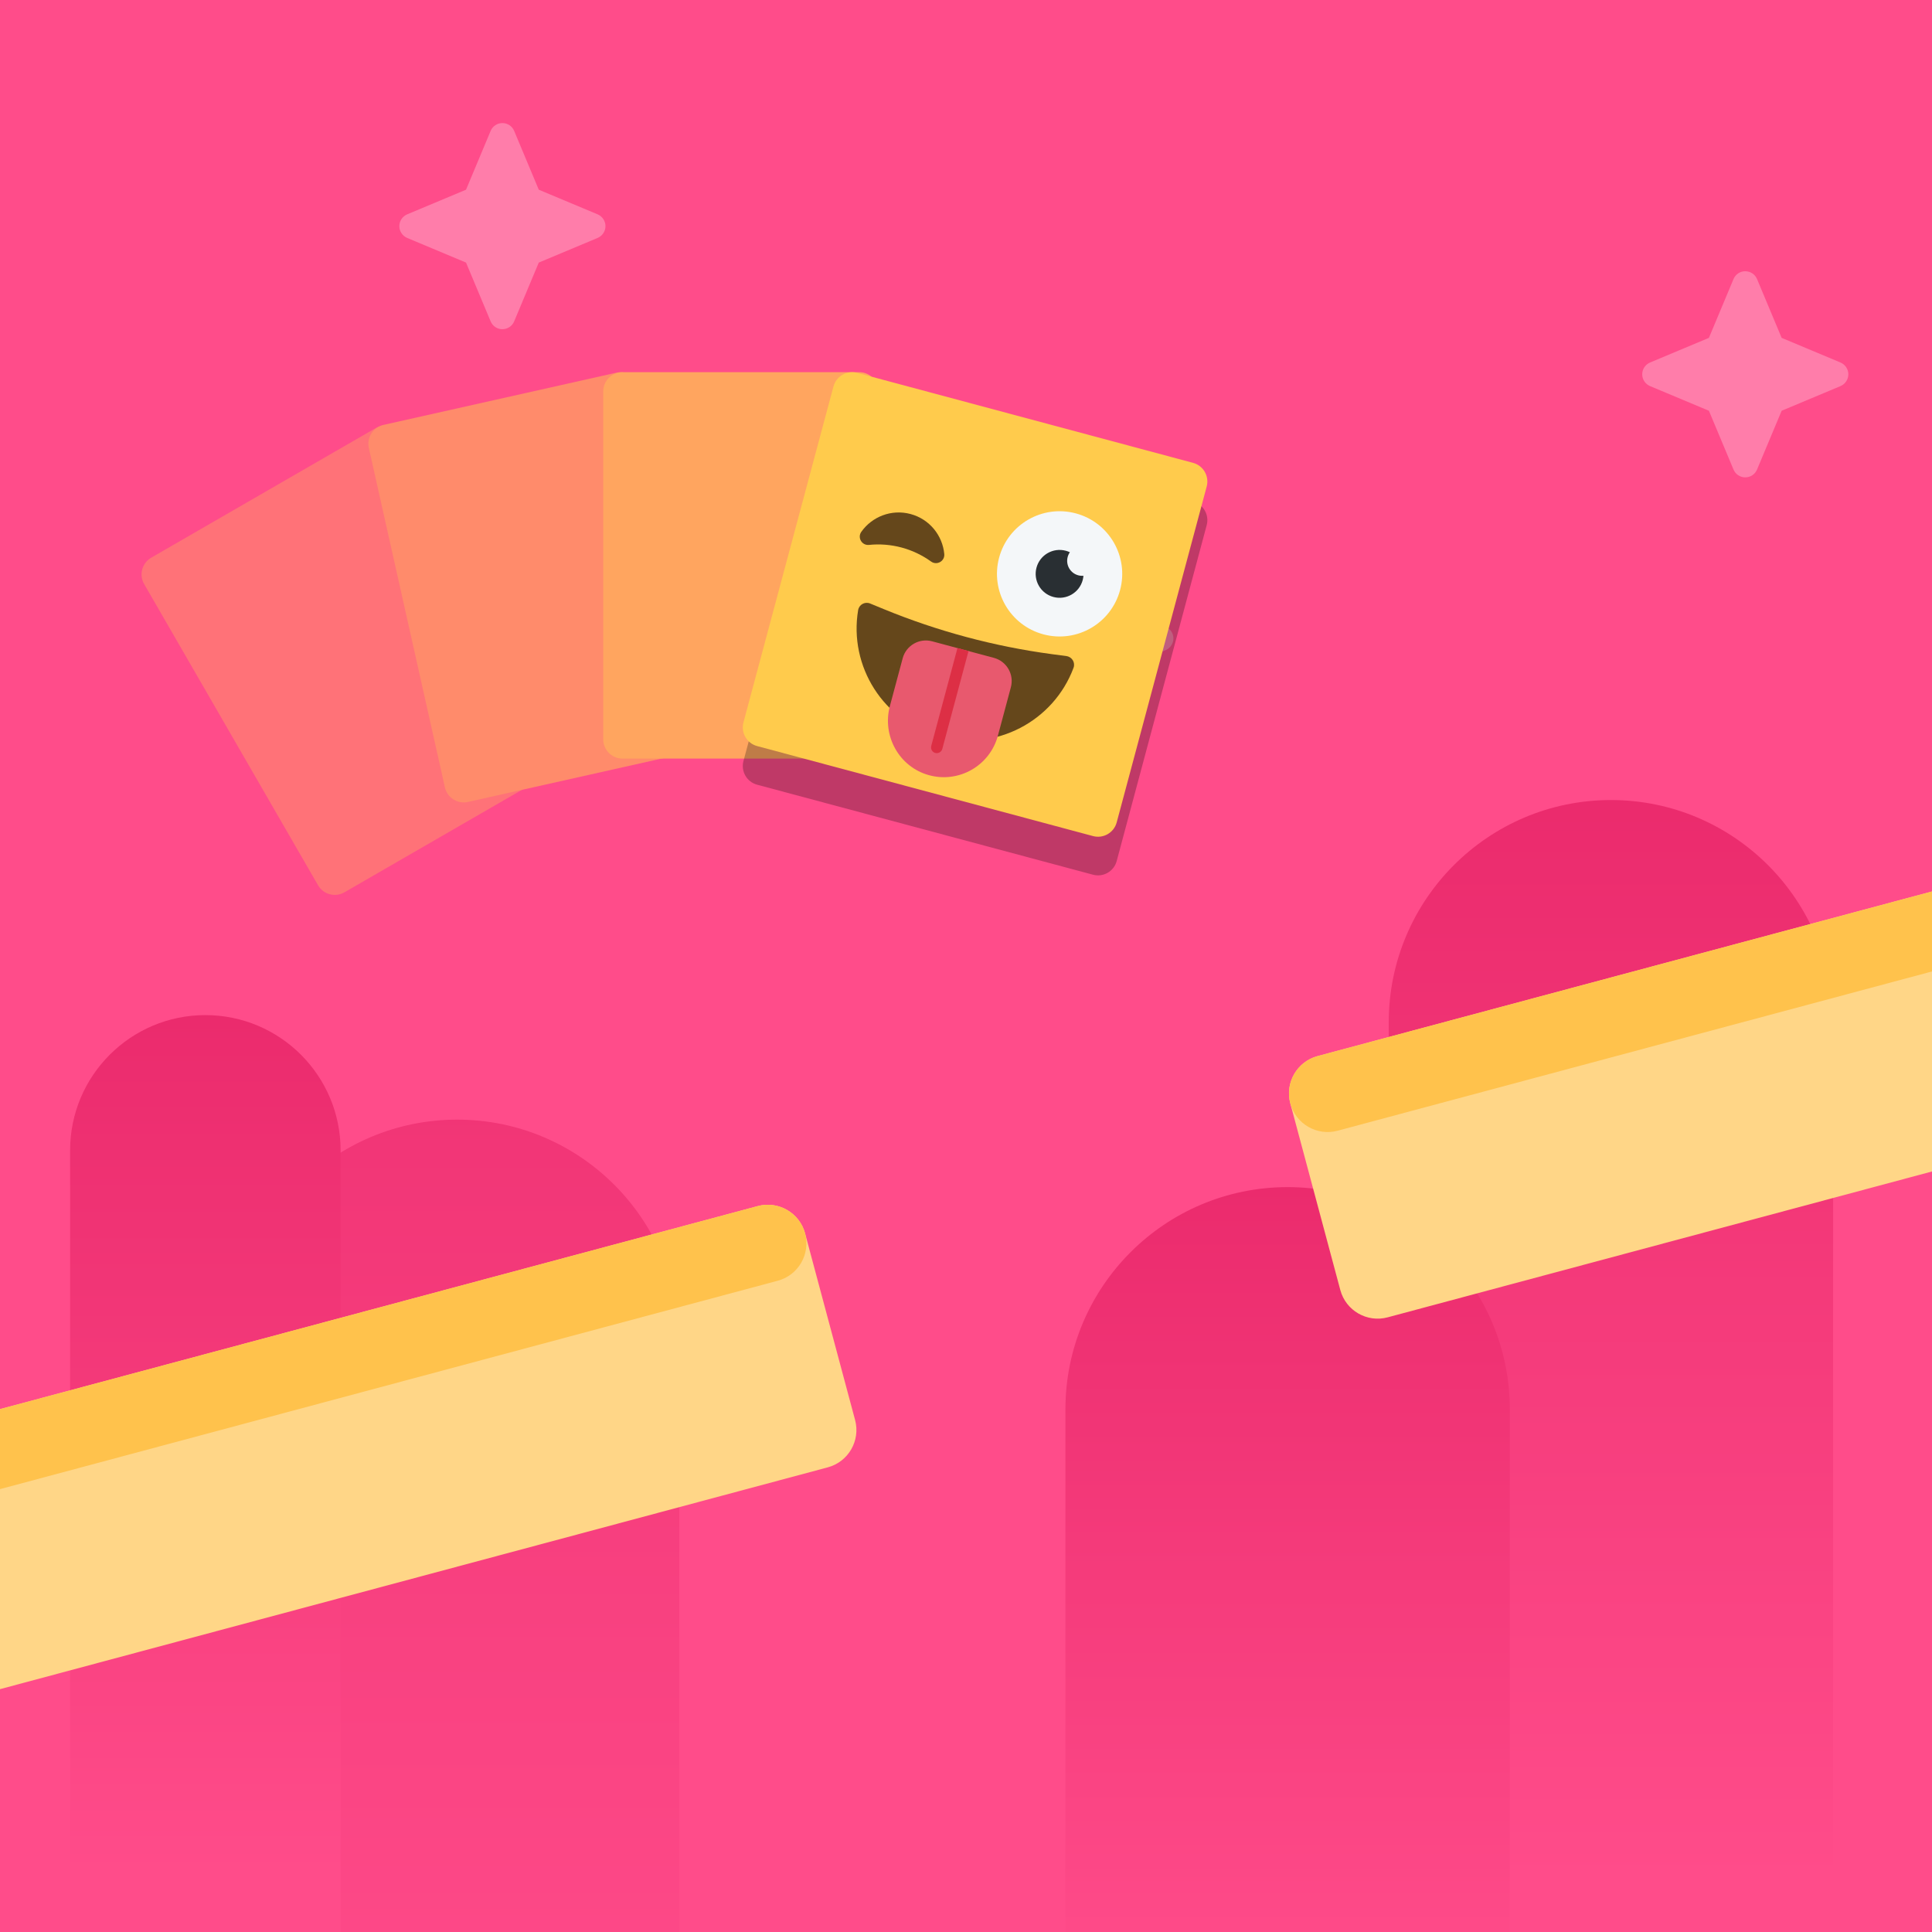
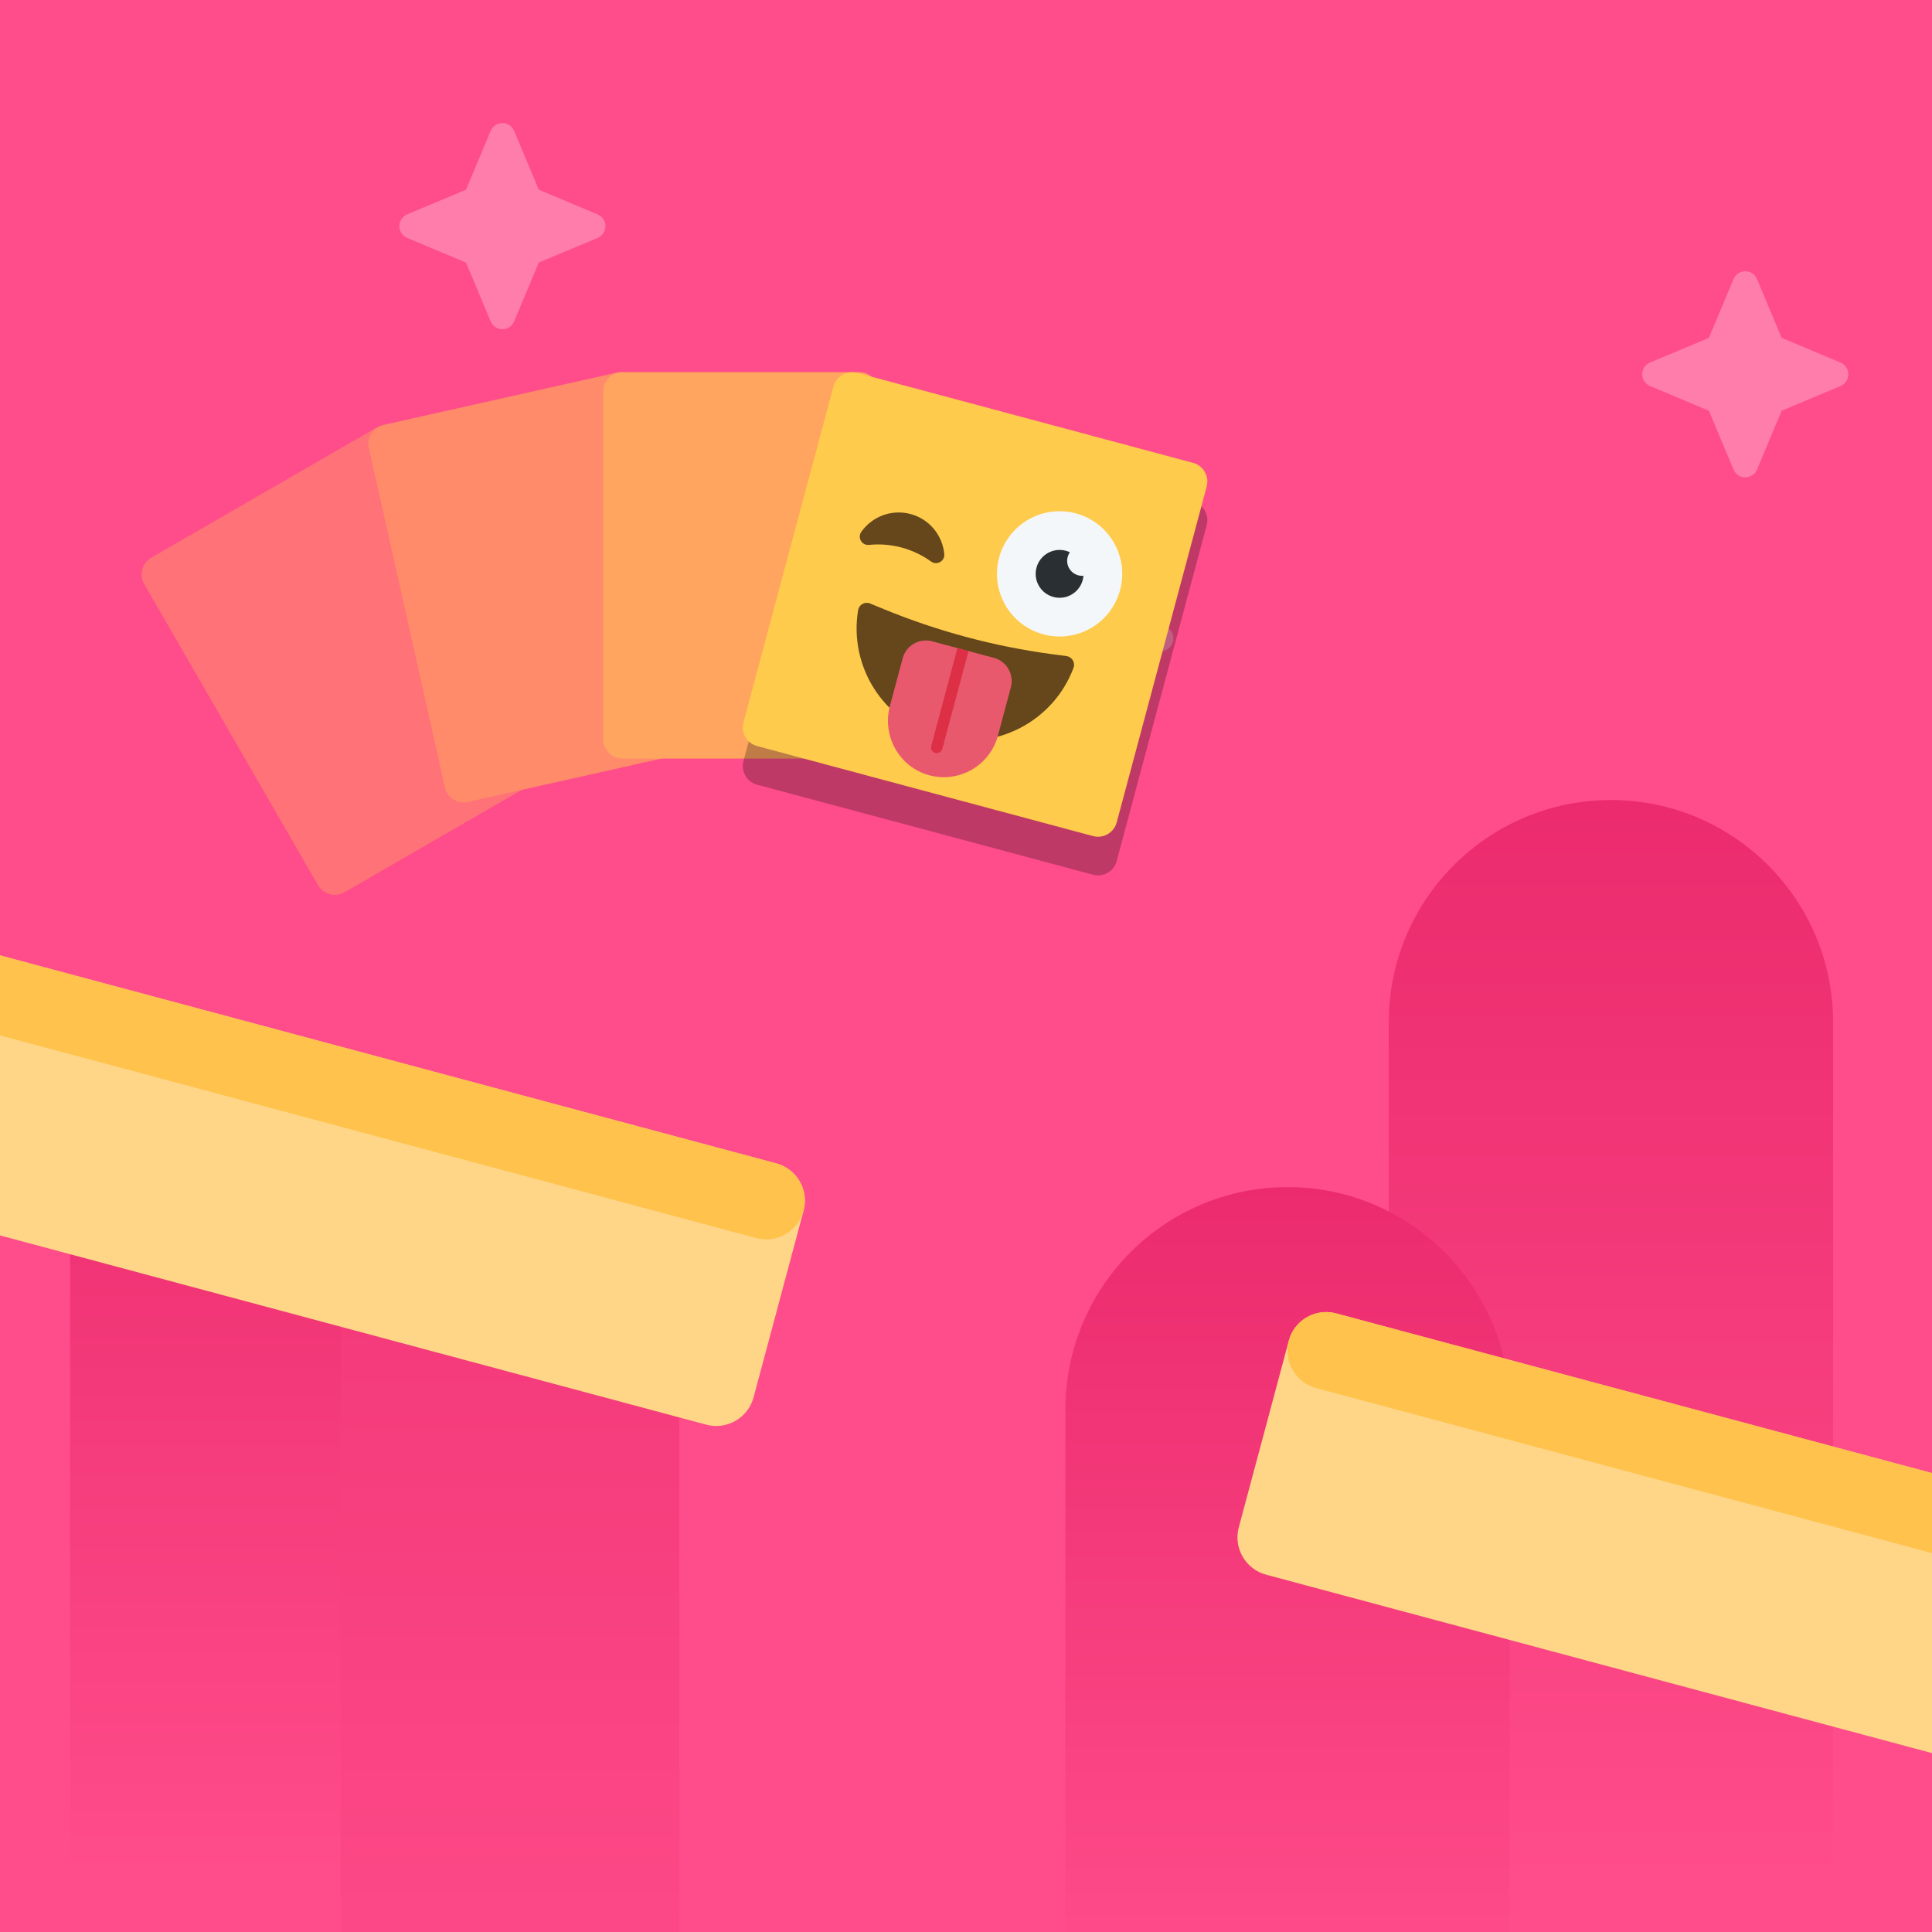
<svg xmlns="http://www.w3.org/2000/svg" width="100%" height="100%" viewBox="0 0 100 100" version="1.1" xml:space="preserve" style="fill-rule:evenodd;clip-rule:evenodd;stroke-linejoin:round;stroke-miterlimit:2;">
  <g id="background-play" transform="matrix(1,0,0,1,-378,-180)">
    <g>
      <g>
-         <clipPath id="_clip1">
-           <rect x="378" y="180" width="100" height="100" />
-         </clipPath>
-         <g clip-path="url(#_clip1)">
-           <g id="Background" transform="matrix(0.412391,0,0,0.682116,300.277,102.697)">
-             <rect x="188.469" y="113.328" width="242.489" height="146.603" style="fill:rgb(255,76,138);" />
-           </g>
-           <g transform="matrix(0.46,0,0,7.30769,-92.8378,-1604.66)">
-             <path d="M1100,253.721L1100,260.426C1100,261.295 1088.8,262 1075,262C1061.2,262 1050,261.295 1050,260.426L1050,253.721C1050,252.852 1061.2,252.147 1075,252.147C1088.8,252.147 1100,252.852 1100,253.721Z" style="fill:url(#_Linear2);" />
-           </g>
-           <g transform="matrix(0.28,0,0,4.46154,87.629,-878.382)">
-             <path d="M1100,250.569L1100,260.431C1100,261.297 1088.8,262 1075,262C1061.2,262 1050,261.297 1050,260.431L1050,250.569C1050,249.703 1061.2,249 1075,249C1088.8,249 1100,249.703 1100,250.569Z" style="fill:url(#_Linear3);" />
-           </g>
-           <g transform="matrix(0.46,0,0,5.61538,-33.1183,-1176.82)">
-             <path d="M1100,251.048L1100,259.952C1100,261.082 1088.8,262 1075,262C1061.2,262 1050,261.082 1050,259.952L1050,251.048C1050,249.918 1061.2,249 1075,249C1088.8,249 1100,249.918 1100,251.048Z" style="fill:url(#_Linear4);" />
-           </g>
-           <g transform="matrix(0.46,0,0,4.07451,-49.8534,-773.108)">
-             <path d="M1100,251.822L1100,259.178C1100,260.735 1088.8,262 1075,262C1061.2,262 1050,260.735 1050,259.178L1050,251.822C1050,250.265 1061.2,249 1075,249C1088.8,249 1100,250.265 1100,251.822Z" style="fill:url(#_Linear5);" />
-           </g>
-           <g transform="matrix(0.680899,0,0,0.680899,-303.011,63.1085)">
-             <path d="M1131.94,192.888C1132.09,192.527 1132.44,192.291 1132.83,192.291C1133.23,192.291 1133.58,192.527 1133.73,192.888L1135.6,197.356L1140.07,199.228C1140.43,199.379 1140.67,199.733 1140.67,200.126C1140.67,200.518 1140.43,200.872 1140.07,201.024L1135.6,202.896L1133.73,207.363C1133.58,207.725 1133.23,207.96 1132.83,207.96C1132.44,207.96 1132.09,207.725 1131.94,207.363L1130.07,202.896L1125.6,201.024C1125.24,200.872 1125,200.518 1125,200.126C1125,199.733 1125.24,199.379 1125.6,199.228L1130.07,197.356L1131.94,192.888Z" style="fill:rgb(255,125,170);" />
-           </g>
-           <g transform="matrix(0.680899,0,0,0.680899,-367.342,55.4395)">
-             <path d="M1131.94,192.888C1132.09,192.527 1132.44,192.291 1132.83,192.291C1133.23,192.291 1133.58,192.527 1133.73,192.888L1135.6,197.356L1140.07,199.228C1140.43,199.379 1140.67,199.733 1140.67,200.126C1140.67,200.518 1140.43,200.872 1140.07,201.024L1135.6,202.896L1133.73,207.363C1133.58,207.725 1133.23,207.96 1132.83,207.96C1132.44,207.96 1132.09,207.725 1131.94,207.363L1130.07,202.896L1125.6,201.024C1125.24,200.872 1125,200.518 1125,200.126C1125,199.733 1125.24,199.379 1125.6,199.228L1130.07,197.356L1131.94,192.888Z" style="fill:rgb(255,125,170);" />
-           </g>
-           <g transform="matrix(0.680899,0,0,0.680899,-337.945,76.7775)">
-             <path d="M1131.94,192.888C1132.09,192.527 1132.44,192.291 1132.83,192.291C1133.23,192.291 1133.58,192.527 1133.73,192.888L1135.6,197.356L1140.07,199.228C1140.43,199.379 1140.67,199.733 1140.67,200.126C1140.67,200.518 1140.43,200.872 1140.07,201.024L1135.6,202.896L1133.73,207.363C1133.58,207.725 1133.23,207.96 1132.83,207.96C1132.44,207.96 1132.09,207.725 1131.94,207.363L1130.07,202.896L1125.6,201.024C1125.24,200.872 1125,200.518 1125,200.126C1125,199.733 1125.24,199.379 1125.6,199.228L1130.07,197.356L1131.94,192.888Z" style="fill:rgb(255,125,170);" />
-           </g>
-           <g id="Cube" transform="matrix(0.965926,-0.258819,0.258819,0.965926,-44.5606,145.647)">
-             <g transform="matrix(1.01008,0,0,1.07406,378.171,177.556)">
-               <path d="M44.381,34.862L44.381,44.173C44.381,45.2 43.494,46.035 42.401,46.035L-15.02,46.035C-16.113,46.035 -17,45.2 -17,44.173L-17,34.862C-17,33.834 -16.113,33 -15.02,33L42.401,33C43.494,33 44.381,33.834 44.381,34.862Z" style="fill:rgb(255,214,135);" />
+         <g>
+           <clipPath id="_clip1">
+             <rect x="378" y="180" width="100" height="100" />
+           </clipPath>
+           <g clip-path="url(#_clip1)">
+             <g id="Background" transform="matrix(0.412391,0,0,0.682116,300.277,102.697)">
+               <rect x="188.469" y="113.328" width="242.489" height="146.603" style="fill:rgb(255,76,138);" />
            </g>
-             <g transform="matrix(1.01008,0,0,0.306874,378.171,202.873)">
-               <path d="M44.381,39.517C44.381,43.114 43.494,46.035 42.401,46.035L-15.02,46.035C-16.113,46.035 -17,43.114 -17,39.517C-17,35.92 -16.113,33 -15.02,33L42.401,33C43.494,33 44.381,35.92 44.381,39.517Z" style="fill:rgb(255,194,76);" />
+             <g transform="matrix(0.46,0,0,7.30769,-92.8378,-1604.66)">
+               <path d="M1100,253.721L1100,260.426C1100,261.295 1088.8,262 1075,262C1061.2,262 1050,261.295 1050,260.426L1050,253.721C1050,252.852 1061.2,252.147 1075,252.147C1088.8,252.147 1100,252.852 1100,253.721Z" style="fill:url(#_Linear2);" />
            </g>
-           </g>
-           <g id="Cube1" transform="matrix(0.965926,-0.258819,0.258819,0.965926,40.4409,122.871)">
-             <g transform="matrix(1.01008,0,0,1.07406,378.171,177.556)">
-               <path d="M44.381,34.862L44.381,44.173C44.381,45.2 43.494,46.035 42.401,46.035L-15.02,46.035C-16.113,46.035 -17,45.2 -17,44.173L-17,34.862C-17,33.834 -16.113,33 -15.02,33L42.401,33C43.494,33 44.381,33.834 44.381,34.862Z" style="fill:rgb(255,214,135);" />
+             <g transform="matrix(0.28,0,0,4.46154,87.629,-878.382)">
+               <path d="M1100,250.569L1100,260.431C1100,261.297 1088.8,262 1075,262C1061.2,262 1050,261.297 1050,260.431L1050,250.569C1050,249.703 1061.2,249 1075,249C1088.8,249 1100,249.703 1100,250.569Z" style="fill:url(#_Linear3);" />
            </g>
-             <g transform="matrix(1.01008,0,0,0.306874,378.171,202.873)">
-               <path d="M44.381,39.517C44.381,43.114 43.494,46.035 42.401,46.035L-15.02,46.035C-16.113,46.035 -17,43.114 -17,39.517C-17,35.92 -16.113,33 -15.02,33L42.401,33C43.494,33 44.381,35.92 44.381,39.517Z" style="fill:rgb(255,194,76);" />
+             <g transform="matrix(0.46,0,0,5.61538,-33.1183,-1176.82)">
+               <path d="M1100,251.048L1100,259.952C1100,261.082 1088.8,262 1075,262C1061.2,262 1050,261.082 1050,259.952L1050,251.048C1050,249.918 1061.2,249 1075,249C1088.8,249 1100,249.918 1100,251.048Z" style="fill:url(#_Linear4);" />
            </g>
-           </g>
-           <g id="Player" transform="matrix(0.00104885,0.000281037,-0.000281037,0.00104885,423.596,202.474)">
-             <g transform="matrix(19.5631,-19.5631,25.4377,25.4377,-32725.2,15339.1)">
-               <path d="M512,25.6L512,486.4C512,500.529 497.084,512 478.713,512L33.287,512C14.916,512 0,500.529 0,486.4L0,25.6C0,11.471 14.916,0 33.287,0L478.713,0C497.084,0 512,11.471 512,25.6Z" style="fill:rgb(255,114,120);" />
+             <g transform="matrix(0.46,0,0,4.07451,-49.8534,-773.108)">
+               <path d="M1100,251.822L1100,259.178C1100,260.735 1088.8,262 1075,262C1061.2,262 1050,260.735 1050,259.178L1050,251.822C1050,250.265 1061.2,249 1075,249C1088.8,249 1100,250.265 1100,251.822Z" style="fill:url(#_Linear5);" />
            </g>
-             <g transform="matrix(22.8955,-11.9863,16.6851,31.8709,-23834.5,6136.39)">
-               <path d="M512,25.6L512,486.4C512,500.529 496.032,512 476.364,512L35.636,512C15.968,512 0,500.529 0,486.4L0,25.6C0,11.471 15.968,0 35.636,0L476.364,0C496.032,0 512,11.471 512,25.6Z" style="fill:rgb(255,139,107);" />
+             <g transform="matrix(0.680899,0,0,0.680899,-303.011,63.1085)">
+               <path d="M1131.94,192.888C1132.09,192.527 1132.44,192.291 1132.83,192.291C1133.23,192.291 1133.58,192.527 1133.73,192.888L1135.6,197.356L1140.07,199.228C1140.43,199.379 1140.67,199.733 1140.67,200.126C1140.67,200.518 1140.43,200.872 1140.07,201.024L1135.6,202.896L1133.73,207.363C1133.58,207.725 1133.23,207.96 1132.83,207.96C1132.44,207.96 1132.09,207.725 1131.94,207.363L1130.07,202.896L1125.6,201.024C1125.24,200.872 1125,200.518 1125,200.126C1125,199.733 1125.24,199.379 1125.6,199.228L1130.07,197.356L1131.94,192.888Z" style="fill:rgb(255,125,170);" />
            </g>
-             <g transform="matrix(24.7545,-6.63295,9.31083,34.7485,-13551.7,570.431)">
-               <path d="M512,25.6L512,486.4C512,500.529 495.898,512 476.065,512L35.935,512C16.102,512 0,500.529 0,486.4L0,25.6C0,11.471 16.102,0 35.935,0L476.065,0C495.898,0 512,11.471 512,25.6Z" style="fill:rgb(255,165,95);" />
+             <g transform="matrix(0.680899,0,0,0.680899,-367.342,55.4395)">
+               <path d="M1131.94,192.888C1132.09,192.527 1132.44,192.291 1132.83,192.291C1133.23,192.291 1133.58,192.527 1133.73,192.888L1135.6,197.356L1140.07,199.228C1140.43,199.379 1140.67,199.733 1140.67,200.126C1140.67,200.518 1140.43,200.872 1140.07,201.024L1135.6,202.896L1133.73,207.363C1133.58,207.725 1133.23,207.96 1132.83,207.96C1132.44,207.96 1132.09,207.725 1131.94,207.363L1130.07,202.896L1125.6,201.024C1125.24,200.872 1125,200.518 1125,200.126C1125,199.733 1125.24,199.379 1125.6,199.228L1130.07,197.356L1131.94,192.888Z" style="fill:rgb(255,125,170);" />
            </g>
-             <g id="Skin" transform="matrix(1.66939,1.10934e-31,3.64848e-30,1.66939,-4308.34,-4469.98)">
-               <g transform="matrix(21.5493,0,1.92771e-30,21.5493,919.578,1161.04)">
-                 <g transform="matrix(1,0,0,1,13.2515,49.4554)">
-                   <path d="M512,25.6L512,486.4C512,500.529 500.529,512 486.4,512L25.6,512C11.471,512 0,500.529 0,486.4L0,25.6C0,11.471 11.471,0 25.6,0L486.4,0C500.529,0 512,11.471 512,25.6Z" style="fill-opacity:0.25;" />
+             <g transform="matrix(0.680899,0,0,0.680899,-337.945,76.7775)">
+               <path d="M1131.94,192.888C1132.09,192.527 1132.44,192.291 1132.83,192.291C1133.23,192.291 1133.58,192.527 1133.73,192.888L1135.6,197.356L1140.07,199.228C1140.43,199.379 1140.67,199.733 1140.67,200.126C1140.67,200.518 1140.43,200.872 1140.07,201.024L1135.6,202.896L1133.73,207.363C1133.58,207.725 1133.23,207.96 1132.83,207.96C1132.44,207.96 1132.09,207.725 1131.94,207.363L1130.07,202.896L1125.6,201.024C1125.24,200.872 1125,200.518 1125,200.126C1125,199.733 1125.24,199.379 1125.6,199.228L1130.07,197.356L1131.94,192.888Z" style="fill:rgb(255,125,170);" />
+             </g>
+             <g id="Cube" transform="matrix(0.965926,-0.258819,0.258819,0.965926,-44.5606,145.647)">
+               <g transform="matrix(0.874755,0.50504,-0.53703,0.930163,403.127,159.004)">
+                 <path d="M44.381,34.862L44.381,44.173C44.381,45.2 43.494,46.035 42.401,46.035L-15.02,46.035C-16.113,46.035 -17,45.2 -17,44.173L-17,34.862C-17,33.834 -16.113,33 -15.02,33L42.401,33C43.494,33 44.381,33.834 44.381,34.862Z" style="fill:rgb(255,214,135);" />
+               </g>
+               <g transform="matrix(0.874755,0.50504,-0.153437,0.265761,390.468,180.929)">
+                 <path d="M44.381,39.517C44.381,43.114 43.494,46.035 42.401,46.035L-15.02,46.035C-16.113,46.035 -17,43.114 -17,39.517C-17,35.92 -16.113,33 -15.02,33L42.401,33C43.494,33 44.381,35.92 44.381,39.517Z" style="fill:rgb(255,194,76);" />
+               </g>
+             </g>
+             <g id="Cube1" transform="matrix(0.965926,-0.258819,0.258819,0.965926,40.4409,122.871)">
+               <g transform="matrix(0.874755,0.50504,-0.53703,0.930163,391.337,203.004)">
+                 <path d="M44.381,34.862L44.381,44.173C44.381,45.2 43.494,46.035 42.401,46.035L-15.02,46.035C-16.113,46.035 -17,45.2 -17,44.173L-17,34.862C-17,33.834 -16.113,33 -15.02,33L42.401,33C43.494,33 44.381,33.834 44.381,34.862Z" style="fill:rgb(255,214,135);" />
+               </g>
+               <g transform="matrix(0.874755,0.50504,-0.153437,0.265761,378.679,224.929)">
+                 <path d="M44.381,39.517C44.381,43.114 43.494,46.035 42.401,46.035L-15.02,46.035C-16.113,46.035 -17,43.114 -17,39.517C-17,35.92 -16.113,33 -15.02,33L42.401,33C43.494,33 44.381,35.92 44.381,39.517Z" style="fill:rgb(255,194,76);" />
+               </g>
+             </g>
+             <g id="Player" transform="matrix(0.00104885,0.000281037,-0.000281037,0.00104885,423.596,202.474)">
+               <g transform="matrix(19.5631,-19.5631,25.4377,25.4377,-32725.2,15339.1)">
+                 <path d="M512,25.6L512,486.4C512,500.529 497.084,512 478.713,512L33.287,512C14.916,512 0,500.529 0,486.4L0,25.6C0,11.471 14.916,0 33.287,0L478.713,0C497.084,0 512,11.471 512,25.6Z" style="fill:rgb(255,114,120);" />
+               </g>
+               <g transform="matrix(22.8955,-11.9863,16.6851,31.8709,-23834.5,6136.39)">
+                 <path d="M512,25.6L512,486.4C512,500.529 496.032,512 476.364,512L35.636,512C15.968,512 0,500.529 0,486.4L0,25.6C0,11.471 15.968,0 35.636,0L476.364,0C496.032,0 512,11.471 512,25.6Z" style="fill:rgb(255,139,107);" />
+               </g>
+               <g transform="matrix(24.7545,-6.63295,9.31083,34.7485,-13551.7,570.431)">
+                 <path d="M512,25.6L512,486.4C512,500.529 495.898,512 476.065,512L35.935,512C16.102,512 0,500.529 0,486.4L0,25.6C0,11.471 16.102,0 35.935,0L476.065,0C495.898,0 512,11.471 512,25.6Z" style="fill:rgb(255,165,95);" />
+               </g>
+               <g id="Skin" transform="matrix(1.66939,1.10934e-31,3.64848e-30,1.66939,-4308.34,-4469.98)">
+                 <g transform="matrix(21.5493,0,1.92771e-30,21.5493,919.578,1161.04)">
+                   <g transform="matrix(1,0,0,1,13.2515,49.4554)">
+                     <path d="M512,25.6L512,486.4C512,500.529 500.529,512 486.4,512L25.6,512C11.471,512 0,500.529 0,486.4L0,25.6C0,11.471 11.471,0 25.6,0L486.4,0C500.529,0 512,11.471 512,25.6Z" style="fill-opacity:0.25;" />
+                   </g>
+                   <path d="M512,25.6L512,486.4C512,500.529 500.529,512 486.4,512L25.6,512C11.471,512 0,500.529 0,486.4L0,25.6C0,11.471 11.471,0 25.6,0L486.4,0C500.529,0 512,11.471 512,25.6Z" style="fill:rgb(255,203,76);" />
                </g>
-                 <path d="M512,25.6L512,486.4C512,500.529 500.529,512 486.4,512L25.6,512C11.471,512 0,500.529 0,486.4L0,25.6C0,11.471 11.471,0 25.6,0L486.4,0C500.529,0 512,11.471 512,25.6Z" style="fill:rgb(255,203,76);" />
-               </g>
-               <g transform="matrix(21.5493,0,2.12493e-30,21.5493,3533.89,10566.3)">
-                 <path d="M0,-145.689C-7.369,-146.643 -13.763,-140.517 -13.053,-133.122C-5.837,-57.881 57.552,0.954 134.683,0.954C211.813,0.954 275.202,-57.881 282.419,-133.122C283.128,-140.517 276.734,-146.643 269.365,-145.689L250.389,-143.235C173.571,-133.297 95.794,-133.297 18.977,-143.235L0,-145.689Z" style="fill:rgb(101,71,27);fill-rule:nonzero;" />
-               </g>
-               <g transform="matrix(21.5493,0,2.12493e-30,21.5493,4906.16,4732.69)">
-                 <path d="M0,50.424C8.841,53.783 17.562,45.184 14.292,36.31C5.761,13.154 -16.499,-3.359 -42.615,-3.359C-68.732,-3.359 -90.992,13.154 -99.523,36.31C-102.792,45.184 -94.072,53.783 -85.231,50.424C-57.779,39.991 -27.452,39.991 0,50.424" style="fill:rgb(101,71,27);fill-rule:nonzero;" />
-               </g>
-               <g transform="matrix(-2.12493e-30,-21.5493,-21.5493,0,8541.19,3421.03)">
-                 <path d="M-82.975,-82.974C-37.15,-82.974 0,-45.826 0,0.001C0,45.825 -37.15,82.975 -82.975,82.975C-128.8,82.975 -165.949,45.825 -165.949,0.001C-165.949,-45.826 -128.8,-82.974 -82.975,-82.974" style="fill:rgb(244,247,249);fill-rule:nonzero;" />
-               </g>
-               <g transform="matrix(-2.12493e-30,-21.5493,-21.5493,0,8541.19,4525.88)">
-                 <path d="M-31.704,-31.703C-14.194,-31.703 0,-17.51 0,0C0,17.51 -14.194,31.704 -31.704,31.704C-49.213,31.704 -63.407,17.51 -63.407,0C-63.407,-17.51 -49.213,-31.703 -31.704,-31.703" style="fill:rgb(41,47,51);fill-rule:nonzero;" />
-               </g>
-               <g transform="matrix(-2.12493e-30,-21.5493,-21.5493,0,9067.22,4254.82)">
-                 <path d="M-19.872,-19.872C-8.897,-19.872 0,-10.976 0,0C0,10.976 -8.897,19.872 -19.872,19.872C-30.847,19.872 -39.744,10.976 -39.744,0C-39.744,-10.976 -30.847,-19.872 -19.872,-19.872" style="fill:rgb(244,247,249);fill-rule:nonzero;" />
-               </g>
-               <g transform="matrix(21.5493,0,2.12493e-30,21.5493,4837.03,11048)">
-                 <path d="M0,-109.097L0,-43.625C0,-2.706 32.729,31.211 73.647,31.514C114.891,31.82 148.42,-1.521 148.42,-42.694L148.42,-109.097C148.42,-126.67 134.174,-140.917 116.601,-140.917L31.819,-140.917C14.246,-140.917 0,-126.67 0,-109.097" style="fill:rgb(232,89,110);fill-rule:nonzero;" />
-               </g>
-               <g transform="matrix(21.5493,0,2.12493e-30,21.5493,6272.59,11067.3)">
-                 <path d="M0,-141.812L0,-7.592C0,-3.399 3.399,0 7.593,0C11.786,0 15.186,-3.399 15.186,-7.592L15.186,-141.812L0,-141.812Z" style="fill:rgb(221,47,69);fill-rule:nonzero;" />
+                 <g transform="matrix(21.5493,0,2.12493e-30,21.5493,3533.89,10566.3)">
+                   <path d="M0,-145.689C-7.369,-146.643 -13.763,-140.517 -13.053,-133.122C-5.837,-57.881 57.552,0.954 134.683,0.954C211.813,0.954 275.202,-57.881 282.419,-133.122C283.128,-140.517 276.734,-146.643 269.365,-145.689L250.389,-143.235C173.571,-133.297 95.794,-133.297 18.977,-143.235L0,-145.689Z" style="fill:rgb(101,71,27);fill-rule:nonzero;" />
+                 </g>
+                 <g transform="matrix(21.5493,0,2.12493e-30,21.5493,4906.16,4732.69)">
+                   <path d="M0,50.424C8.841,53.783 17.562,45.184 14.292,36.31C5.761,13.154 -16.499,-3.359 -42.615,-3.359C-68.732,-3.359 -90.992,13.154 -99.523,36.31C-102.792,45.184 -94.072,53.783 -85.231,50.424C-57.779,39.991 -27.452,39.991 0,50.424" style="fill:rgb(101,71,27);fill-rule:nonzero;" />
+                 </g>
+                 <g transform="matrix(-2.12493e-30,-21.5493,-21.5493,0,8541.19,3421.03)">
+                   <path d="M-82.975,-82.974C-37.15,-82.974 0,-45.826 0,0.001C0,45.825 -37.15,82.975 -82.975,82.975C-128.8,82.975 -165.949,45.825 -165.949,0.001C-165.949,-45.826 -128.8,-82.974 -82.975,-82.974" style="fill:rgb(244,247,249);fill-rule:nonzero;" />
+                 </g>
+                 <g transform="matrix(-2.12493e-30,-21.5493,-21.5493,0,8541.19,4525.88)">
+                   <path d="M-31.704,-31.703C-14.194,-31.703 0,-17.51 0,0C0,17.51 -14.194,31.704 -31.704,31.704C-49.213,31.704 -63.407,17.51 -63.407,0C-63.407,-17.51 -49.213,-31.703 -31.704,-31.703" style="fill:rgb(41,47,51);fill-rule:nonzero;" />
+                 </g>
+                 <g transform="matrix(-2.12493e-30,-21.5493,-21.5493,0,9067.22,4254.82)">
+                   <path d="M-19.872,-19.872C-8.897,-19.872 0,-10.976 0,0C0,10.976 -8.897,19.872 -19.872,19.872C-30.847,19.872 -39.744,10.976 -39.744,0C-39.744,-10.976 -30.847,-19.872 -19.872,-19.872" style="fill:rgb(244,247,249);fill-rule:nonzero;" />
+                 </g>
+                 <g transform="matrix(21.5493,0,2.12493e-30,21.5493,4837.03,11048)">
+                   <path d="M0,-109.097L0,-43.625C0,-2.706 32.729,31.211 73.647,31.514C114.891,31.82 148.42,-1.521 148.42,-42.694L148.42,-109.097C148.42,-126.67 134.174,-140.917 116.601,-140.917L31.819,-140.917C14.246,-140.917 0,-126.67 0,-109.097" style="fill:rgb(232,89,110);fill-rule:nonzero;" />
+                 </g>
+                 <g transform="matrix(21.5493,0,2.12493e-30,21.5493,6272.59,11067.3)">
+                   <path d="M0,-141.812L0,-7.592C0,-3.399 3.399,0 7.593,0C11.786,0 15.186,-3.399 15.186,-7.592L15.186,-141.812L0,-141.812Z" style="fill:rgb(221,47,69);fill-rule:nonzero;" />
+                 </g>
              </g>
            </g>
          </g>
        </g>
      </g>
    </g>
  </g>
  <defs>
    <linearGradient id="_Linear2" x1="0" y1="0" x2="1" y2="0" gradientUnits="userSpaceOnUse" gradientTransform="matrix(6.12013e-16,9.99493,-9.99493,6.12013e-16,1075,249)">
      <stop offset="0" style="stop-color:rgb(235,43,109);stop-opacity:1" />
      <stop offset="1" style="stop-color:rgb(255,76,138);stop-opacity:1" />
    </linearGradient>
    <linearGradient id="_Linear3" x1="0" y1="0" x2="1" y2="0" gradientUnits="userSpaceOnUse" gradientTransform="matrix(6.12013e-16,9.99493,-9.99493,6.12013e-16,1075,249)">
      <stop offset="0" style="stop-color:rgb(235,43,109);stop-opacity:1" />
      <stop offset="1" style="stop-color:rgb(255,76,138);stop-opacity:1" />
    </linearGradient>
    <linearGradient id="_Linear4" x1="0" y1="0" x2="1" y2="0" gradientUnits="userSpaceOnUse" gradientTransform="matrix(6.12013e-16,9.99493,-9.99493,6.12013e-16,1075,249)">
      <stop offset="0" style="stop-color:rgb(235,43,109);stop-opacity:1" />
      <stop offset="1" style="stop-color:rgb(255,76,138);stop-opacity:1" />
    </linearGradient>
    <linearGradient id="_Linear5" x1="0" y1="0" x2="1" y2="0" gradientUnits="userSpaceOnUse" gradientTransform="matrix(6.12013e-16,9.99493,-9.99493,6.12013e-16,1075,249)">
      <stop offset="0" style="stop-color:rgb(235,43,109);stop-opacity:1" />
      <stop offset="1" style="stop-color:rgb(255,76,138);stop-opacity:1" />
    </linearGradient>
  </defs>
</svg>
